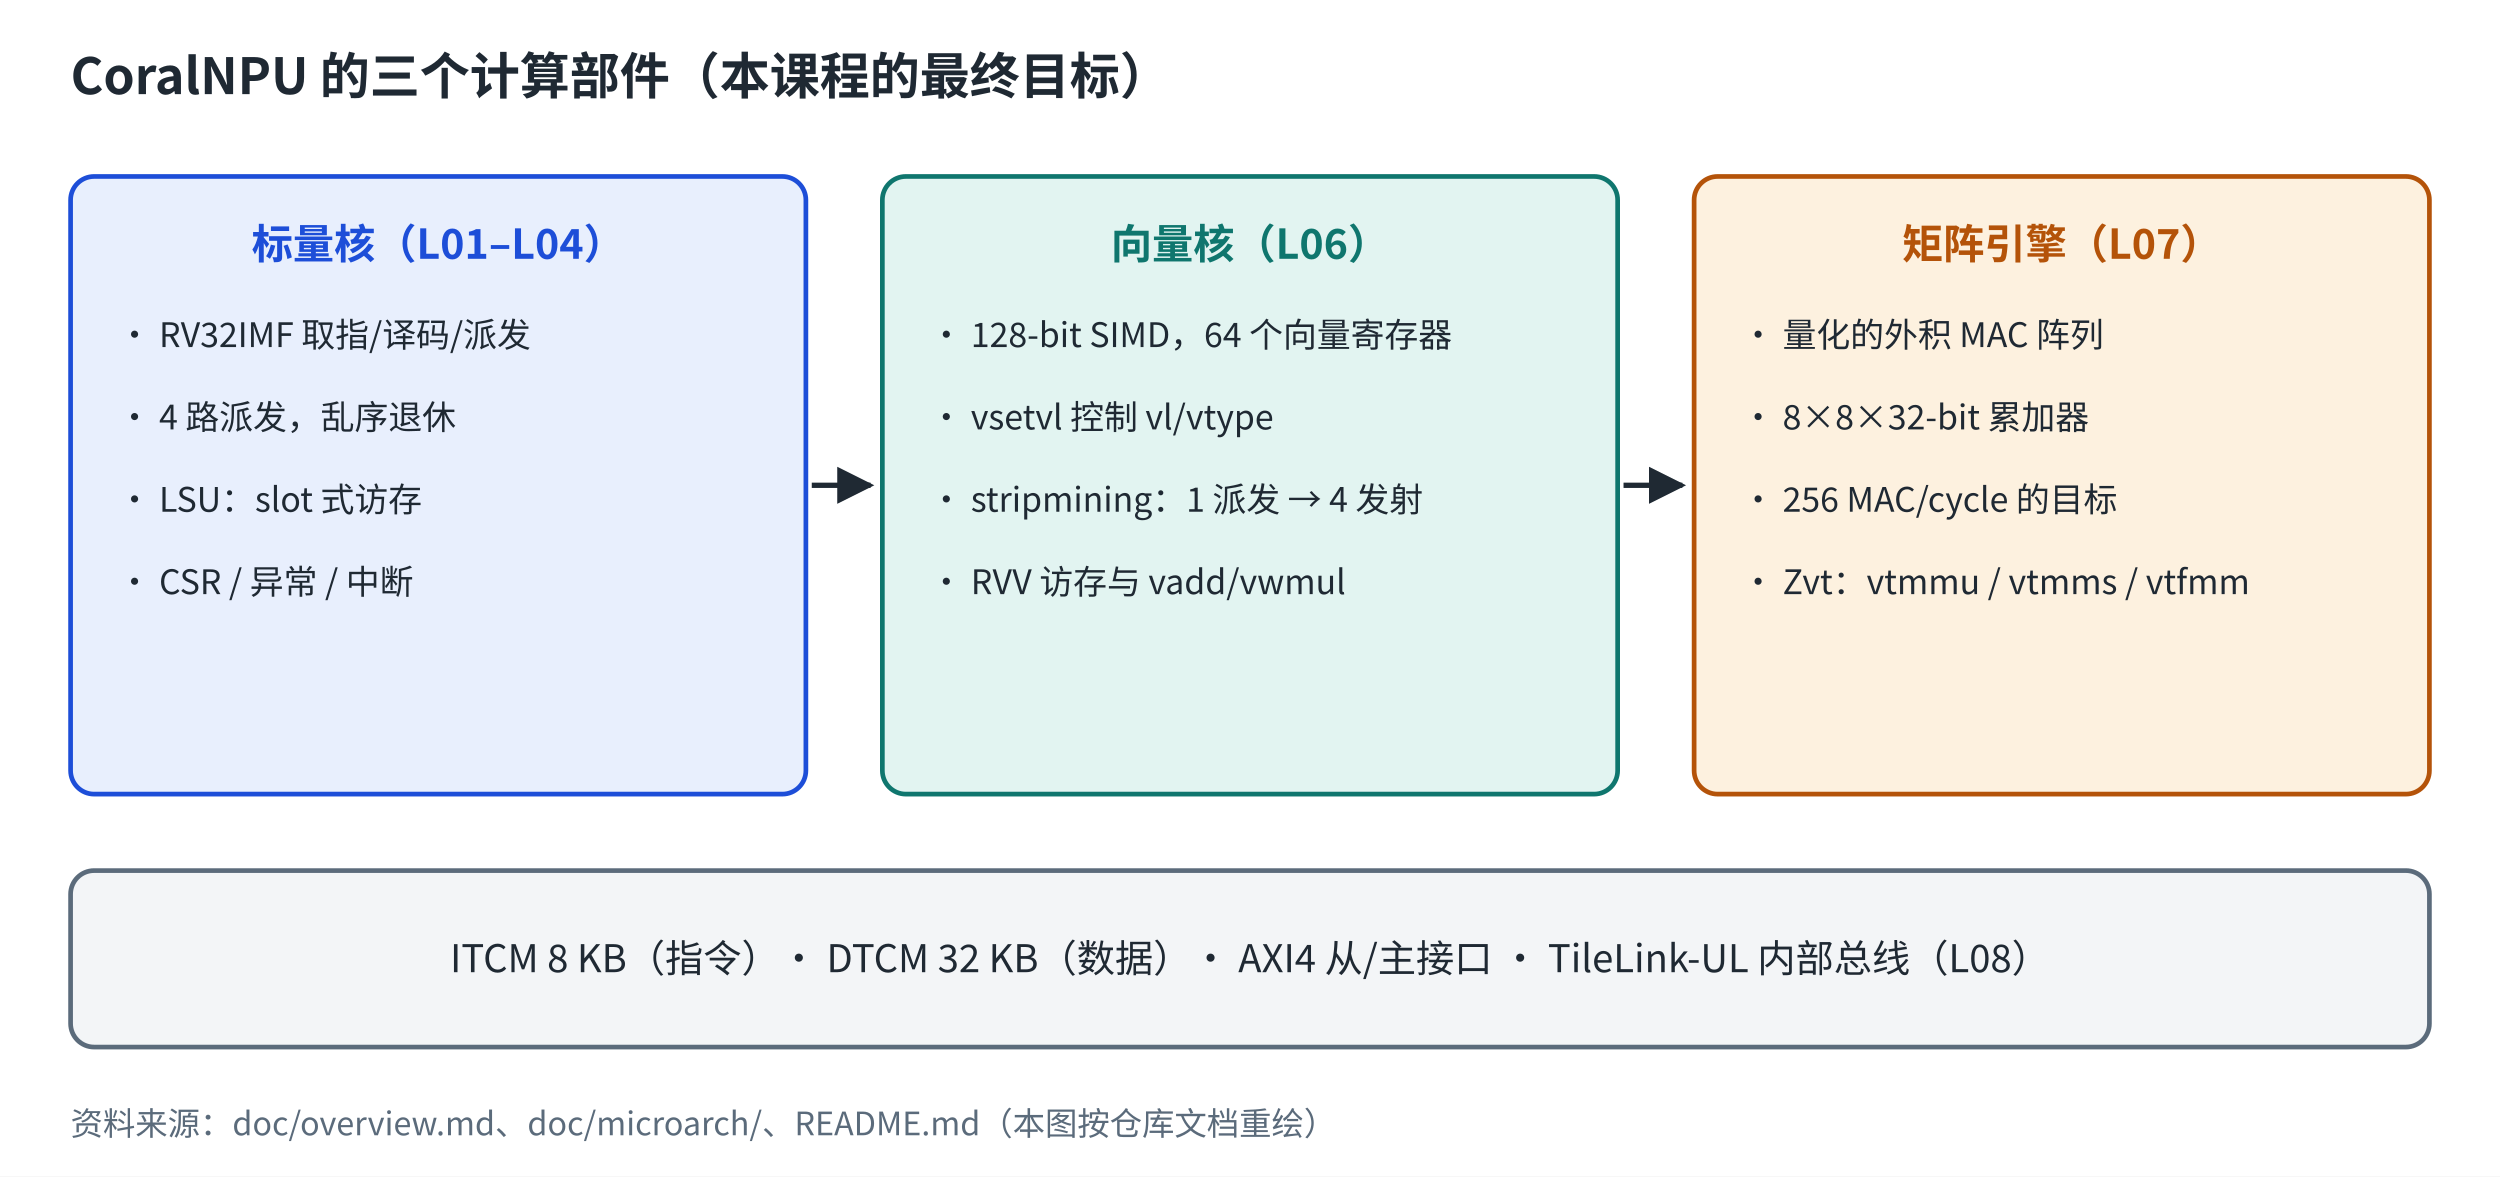
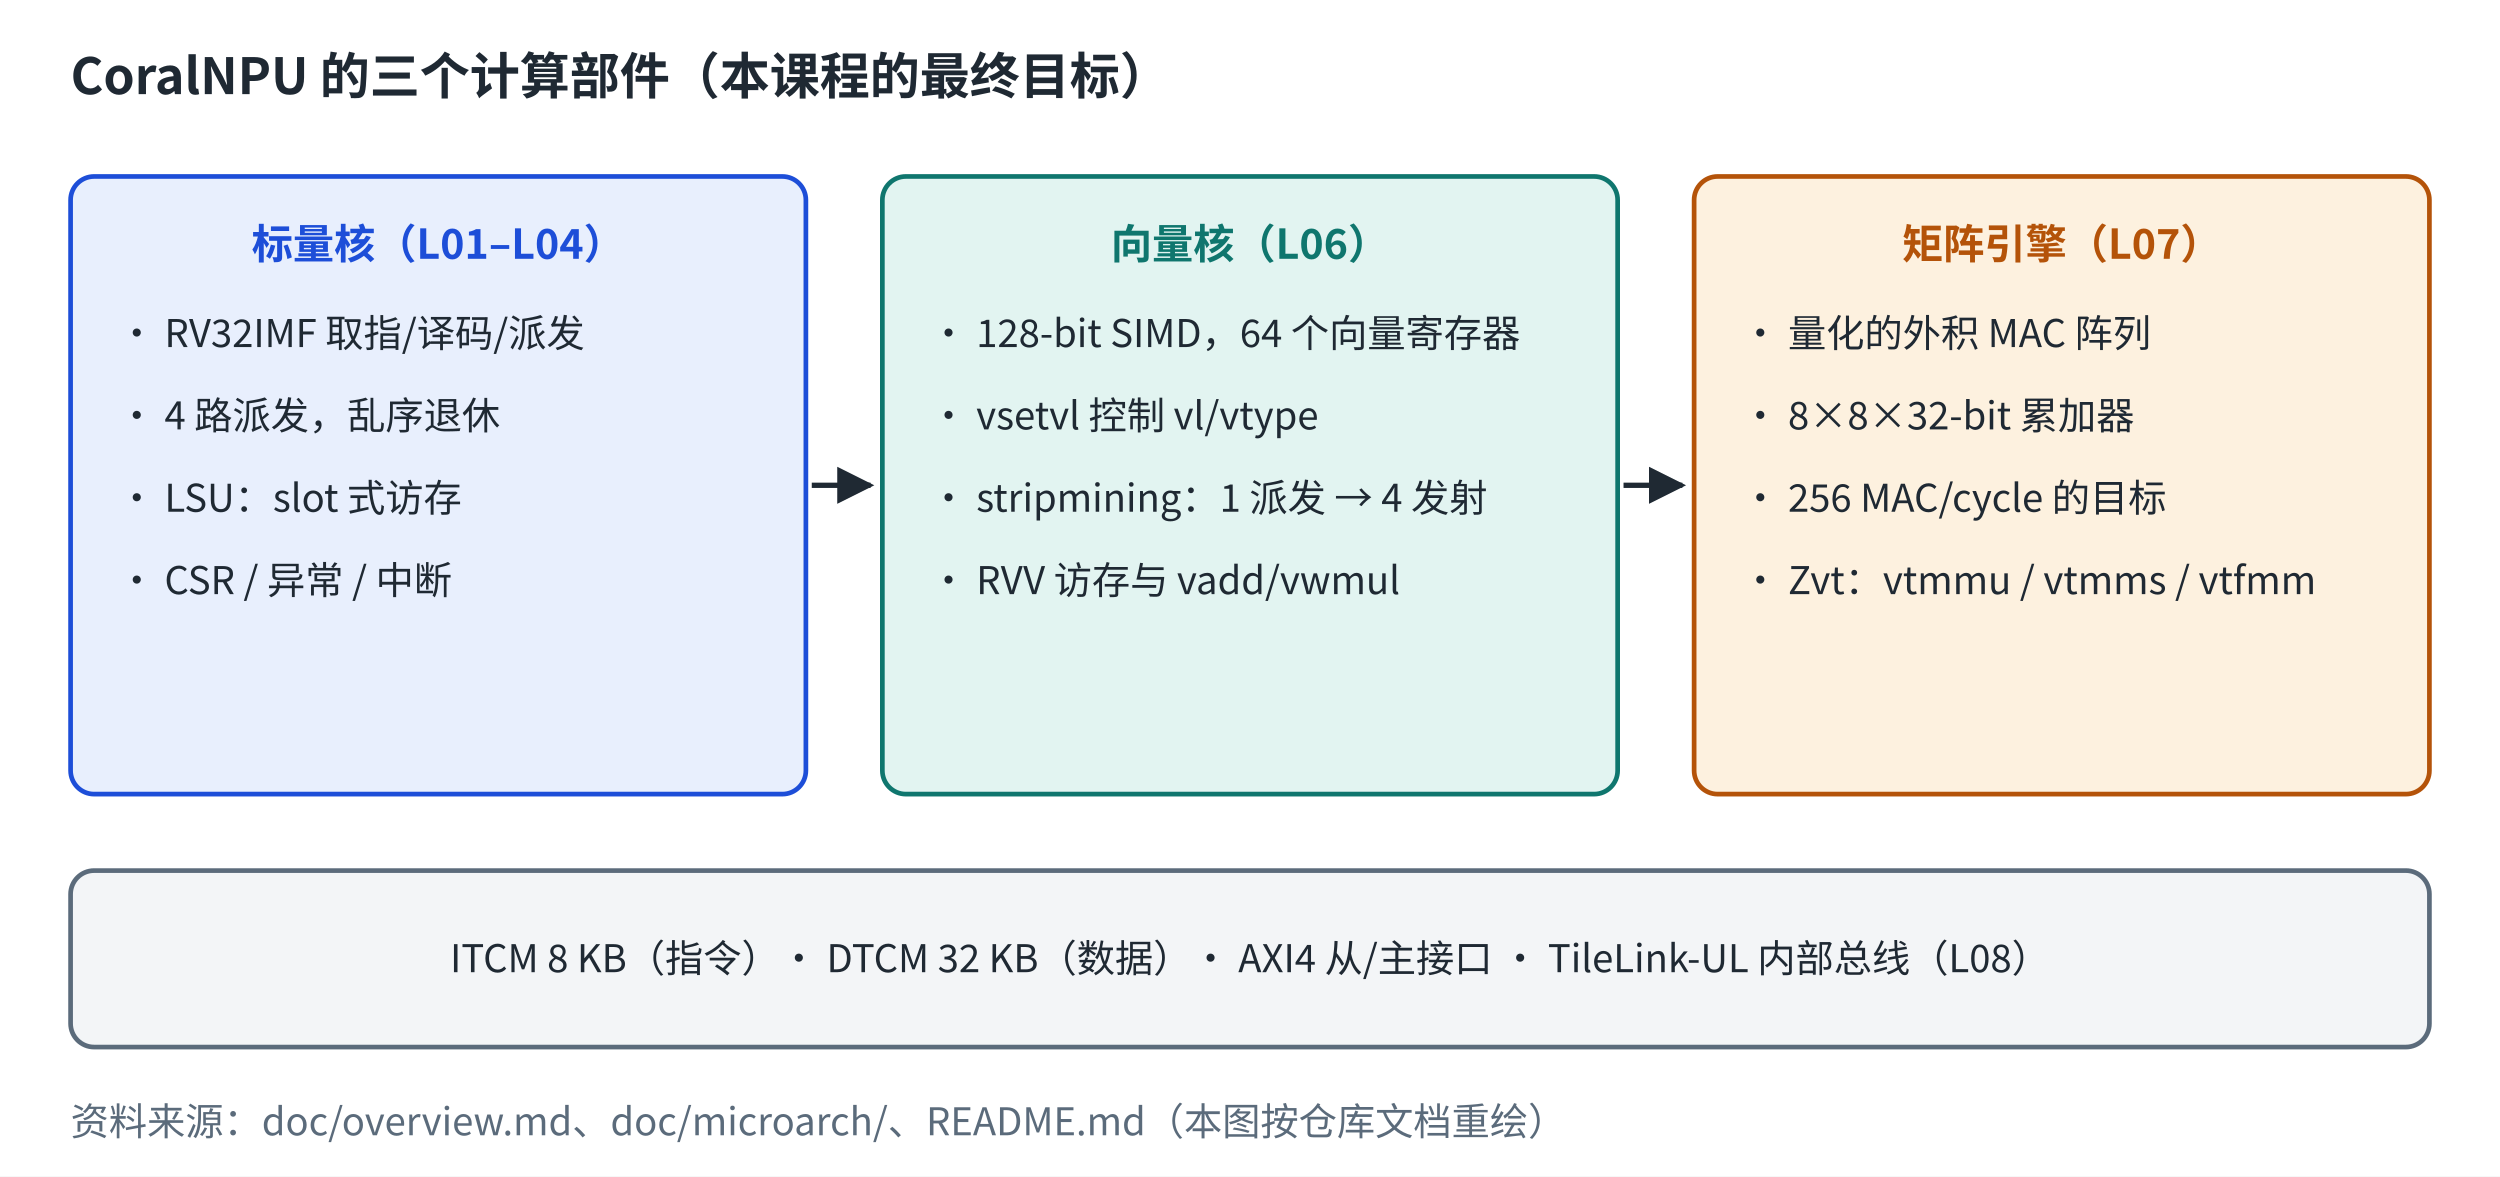
<svg xmlns="http://www.w3.org/2000/svg" width="850" height="400" viewBox="0 0 850 400">
  <defs>
    <marker id="arrowhead" viewBox="0 0 10 10" refX="9" refY="5" markerWidth="7" markerHeight="7" orient="auto-start-reverse">
      <path d="M 0 0 L 10 5 L 0 10 z" fill="#1f2933" />
    </marker>
  </defs>
  <rect width="850" height="400" fill="#ffffff" />
  <text x="24" y="32" font-family="'Noto Sans CJK SC','Noto Sans CJK JP',sans-serif" font-size="17" font-weight="700" fill="#1f2933" text-anchor="start">
    <tspan x="24" dy="0">CoralNPU 的三个计算部件（本课程的最终目标）</tspan>
  </text>
  <rect x="24" y="60" width="250" height="210" rx="8" ry="8" fill="#e8effd" stroke="#1d4ed8" stroke-width="1.6" />
  <text x="149" y="88" font-family="'Noto Sans CJK SC','Noto Sans CJK JP',sans-serif" font-size="14" font-weight="700" fill="#1d4ed8" text-anchor="middle">
    <tspan x="149" dy="0">标量核（L01–L04）</tspan>
  </text>
-   <text x="40" y="118" font-family="'Noto Sans CJK SC','Noto Sans CJK JP',sans-serif" font-size="11.5" font-weight="400" fill="#1f2933" text-anchor="start">
+   <text x="40" y="118" font-family="'Noto Sans CJK SC','Noto Sans CJK JP',sans-serif" font-size="13" font-weight="400" fill="#1f2933" text-anchor="start">
    <tspan x="40" dy="0">• RV32IMF 取指/译码/派发</tspan>
  </text>
-   <text x="40" y="146" font-family="'Noto Sans CJK SC','Noto Sans CJK JP',sans-serif" font-size="11.5" font-weight="400" fill="#1f2933" text-anchor="start">
+   <text x="40" y="146" font-family="'Noto Sans CJK SC','Noto Sans CJK JP',sans-serif" font-size="13" font-weight="400" fill="#1f2933" text-anchor="start">
    <tspan x="40" dy="0">• 4 路派发，乱序退休</tspan>
  </text>
-   <text x="40" y="174" font-family="'Noto Sans CJK SC','Noto Sans CJK JP',sans-serif" font-size="11.5" font-weight="400" fill="#1f2933" text-anchor="start">
+   <text x="40" y="174" font-family="'Noto Sans CJK SC','Noto Sans CJK JP',sans-serif" font-size="13" font-weight="400" fill="#1f2933" text-anchor="start">
    <tspan x="40" dy="0">• LSU：slot 式访存</tspan>
  </text>
-   <text x="40" y="202" font-family="'Noto Sans CJK SC','Noto Sans CJK JP',sans-serif" font-size="11.5" font-weight="400" fill="#1f2933" text-anchor="start">
+   <text x="40" y="202" font-family="'Noto Sans CJK SC','Noto Sans CJK JP',sans-serif" font-size="13" font-weight="400" fill="#1f2933" text-anchor="start">
    <tspan x="40" dy="0">• CSR / 异常 / 中断</tspan>
  </text>
  <rect x="300" y="60" width="250" height="210" rx="8" ry="8" fill="#e2f4f1" stroke="#0f766e" stroke-width="1.6" />
  <text x="425" y="88" font-family="'Noto Sans CJK SC','Noto Sans CJK JP',sans-serif" font-size="14" font-weight="700" fill="#0f766e" text-anchor="middle">
    <tspan x="425" dy="0">向量核（L06）</tspan>
  </text>
-   <text x="316" y="118" font-family="'Noto Sans CJK SC','Noto Sans CJK JP',sans-serif" font-size="11.5" font-weight="400" fill="#1f2933" text-anchor="start">
+   <text x="316" y="118" font-family="'Noto Sans CJK SC','Noto Sans CJK JP',sans-serif" font-size="13" font-weight="400" fill="#1f2933" text-anchor="start">
    <tspan x="316" dy="0">• 128-bit SIMD，64 个向量寄存器</tspan>
  </text>
-   <text x="316" y="146" font-family="'Noto Sans CJK SC','Noto Sans CJK JP',sans-serif" font-size="11.5" font-weight="400" fill="#1f2933" text-anchor="start">
+   <text x="316" y="146" font-family="'Noto Sans CJK SC','Noto Sans CJK JP',sans-serif" font-size="13" font-weight="400" fill="#1f2933" text-anchor="start">
    <tspan x="316" dy="0">• vsetvl 控制 vl/vtype</tspan>
  </text>
-   <text x="316" y="174" font-family="'Noto Sans CJK SC','Noto Sans CJK JP',sans-serif" font-size="11.5" font-weight="400" fill="#1f2933" text-anchor="start">
+   <text x="316" y="174" font-family="'Noto Sans CJK SC','Noto Sans CJK JP',sans-serif" font-size="13" font-weight="400" fill="#1f2933" text-anchor="start">
    <tspan x="316" dy="0">• stripmining：1 派发 → 4 发射</tspan>
  </text>
-   <text x="316" y="202" font-family="'Noto Sans CJK SC','Noto Sans CJK JP',sans-serif" font-size="11.5" font-weight="400" fill="#1f2933" text-anchor="start">
+   <text x="316" y="202" font-family="'Noto Sans CJK SC','Noto Sans CJK JP',sans-serif" font-size="13" font-weight="400" fill="#1f2933" text-anchor="start">
    <tspan x="316" dy="0">• RVV 访存与 vadd/vwmul</tspan>
  </text>
  <rect x="576" y="60" width="250" height="210" rx="8" ry="8" fill="#fdf1df" stroke="#b45309" stroke-width="1.6" />
  <text x="701" y="88" font-family="'Noto Sans CJK SC','Noto Sans CJK JP',sans-serif" font-size="14" font-weight="700" fill="#b45309" text-anchor="middle">
    <tspan x="701" dy="0">矩阵引擎（L07）</tspan>
  </text>
-   <text x="592" y="118" font-family="'Noto Sans CJK SC','Noto Sans CJK JP',sans-serif" font-size="11.5" font-weight="400" fill="#1f2933" text-anchor="start">
+   <text x="592" y="118" font-family="'Noto Sans CJK SC','Noto Sans CJK JP',sans-serif" font-size="13" font-weight="400" fill="#1f2933" text-anchor="start">
    <tspan x="592" dy="0">• 量化的外积 MAC 阵列</tspan>
  </text>
-   <text x="592" y="146" font-family="'Noto Sans CJK SC','Noto Sans CJK JP',sans-serif" font-size="11.5" font-weight="400" fill="#1f2933" text-anchor="start">
+   <text x="592" y="146" font-family="'Noto Sans CJK SC','Noto Sans CJK JP',sans-serif" font-size="13" font-weight="400" fill="#1f2933" text-anchor="start">
    <tspan x="592" dy="0">• 8×8×32-bit 累加器</tspan>
  </text>
-   <text x="592" y="174" font-family="'Noto Sans CJK SC','Noto Sans CJK JP',sans-serif" font-size="11.5" font-weight="400" fill="#1f2933" text-anchor="start">
+   <text x="592" y="174" font-family="'Noto Sans CJK SC','Noto Sans CJK JP',sans-serif" font-size="13" font-weight="400" fill="#1f2933" text-anchor="start">
    <tspan x="592" dy="0">• 256 MAC/cycle 的目标</tspan>
  </text>
-   <text x="592" y="202" font-family="'Noto Sans CJK SC','Noto Sans CJK JP',sans-serif" font-size="11.5" font-weight="400" fill="#1f2933" text-anchor="start">
+   <text x="592" y="202" font-family="'Noto Sans CJK SC','Noto Sans CJK JP',sans-serif" font-size="13" font-weight="400" fill="#1f2933" text-anchor="start">
    <tspan x="592" dy="0">• Zvt：vtmmu / vtmms / vtfmm</tspan>
  </text>
  <rect x="24" y="296" width="802" height="60" rx="8" ry="8" fill="#f3f5f7" stroke="#5b6b7b" stroke-width="1.6" />
  <text x="425.0" y="330.55" font-family="'Noto Sans CJK SC','Noto Sans CJK JP',sans-serif" font-size="13" font-weight="400" fill="#1f2933" text-anchor="middle">
    <tspan x="425.0" dy="0">ITCM 8 KB（指令）· DTCM 32 KB（数据）· AXI4 从/主接口 · TileLink-UL 内部总线（L08）</tspan>
  </text>
  <path d="M 276 165 L 296 165" fill="none" stroke="#1f2933" stroke-width="1.8" marker-end="url(#arrowhead)" />
  <path d="M 552 165 L 572 165" fill="none" stroke="#1f2933" stroke-width="1.8" marker-end="url(#arrowhead)" />
-   <text x="24" y="386" font-family="'Noto Sans CJK SC','Noto Sans CJK JP',sans-serif" font-size="11" font-weight="400" fill="#5b6b7b" text-anchor="start">
+   <text x="24" y="386" font-family="'Noto Sans CJK SC','Noto Sans CJK JP',sans-serif" font-size="13" font-weight="400" fill="#5b6b7b" text-anchor="start">
    <tspan x="24" dy="0">资料来源：doc/overview.md、doc/microarch/、README.md（本图按仓库文档重绘）</tspan>
  </text>
</svg>
